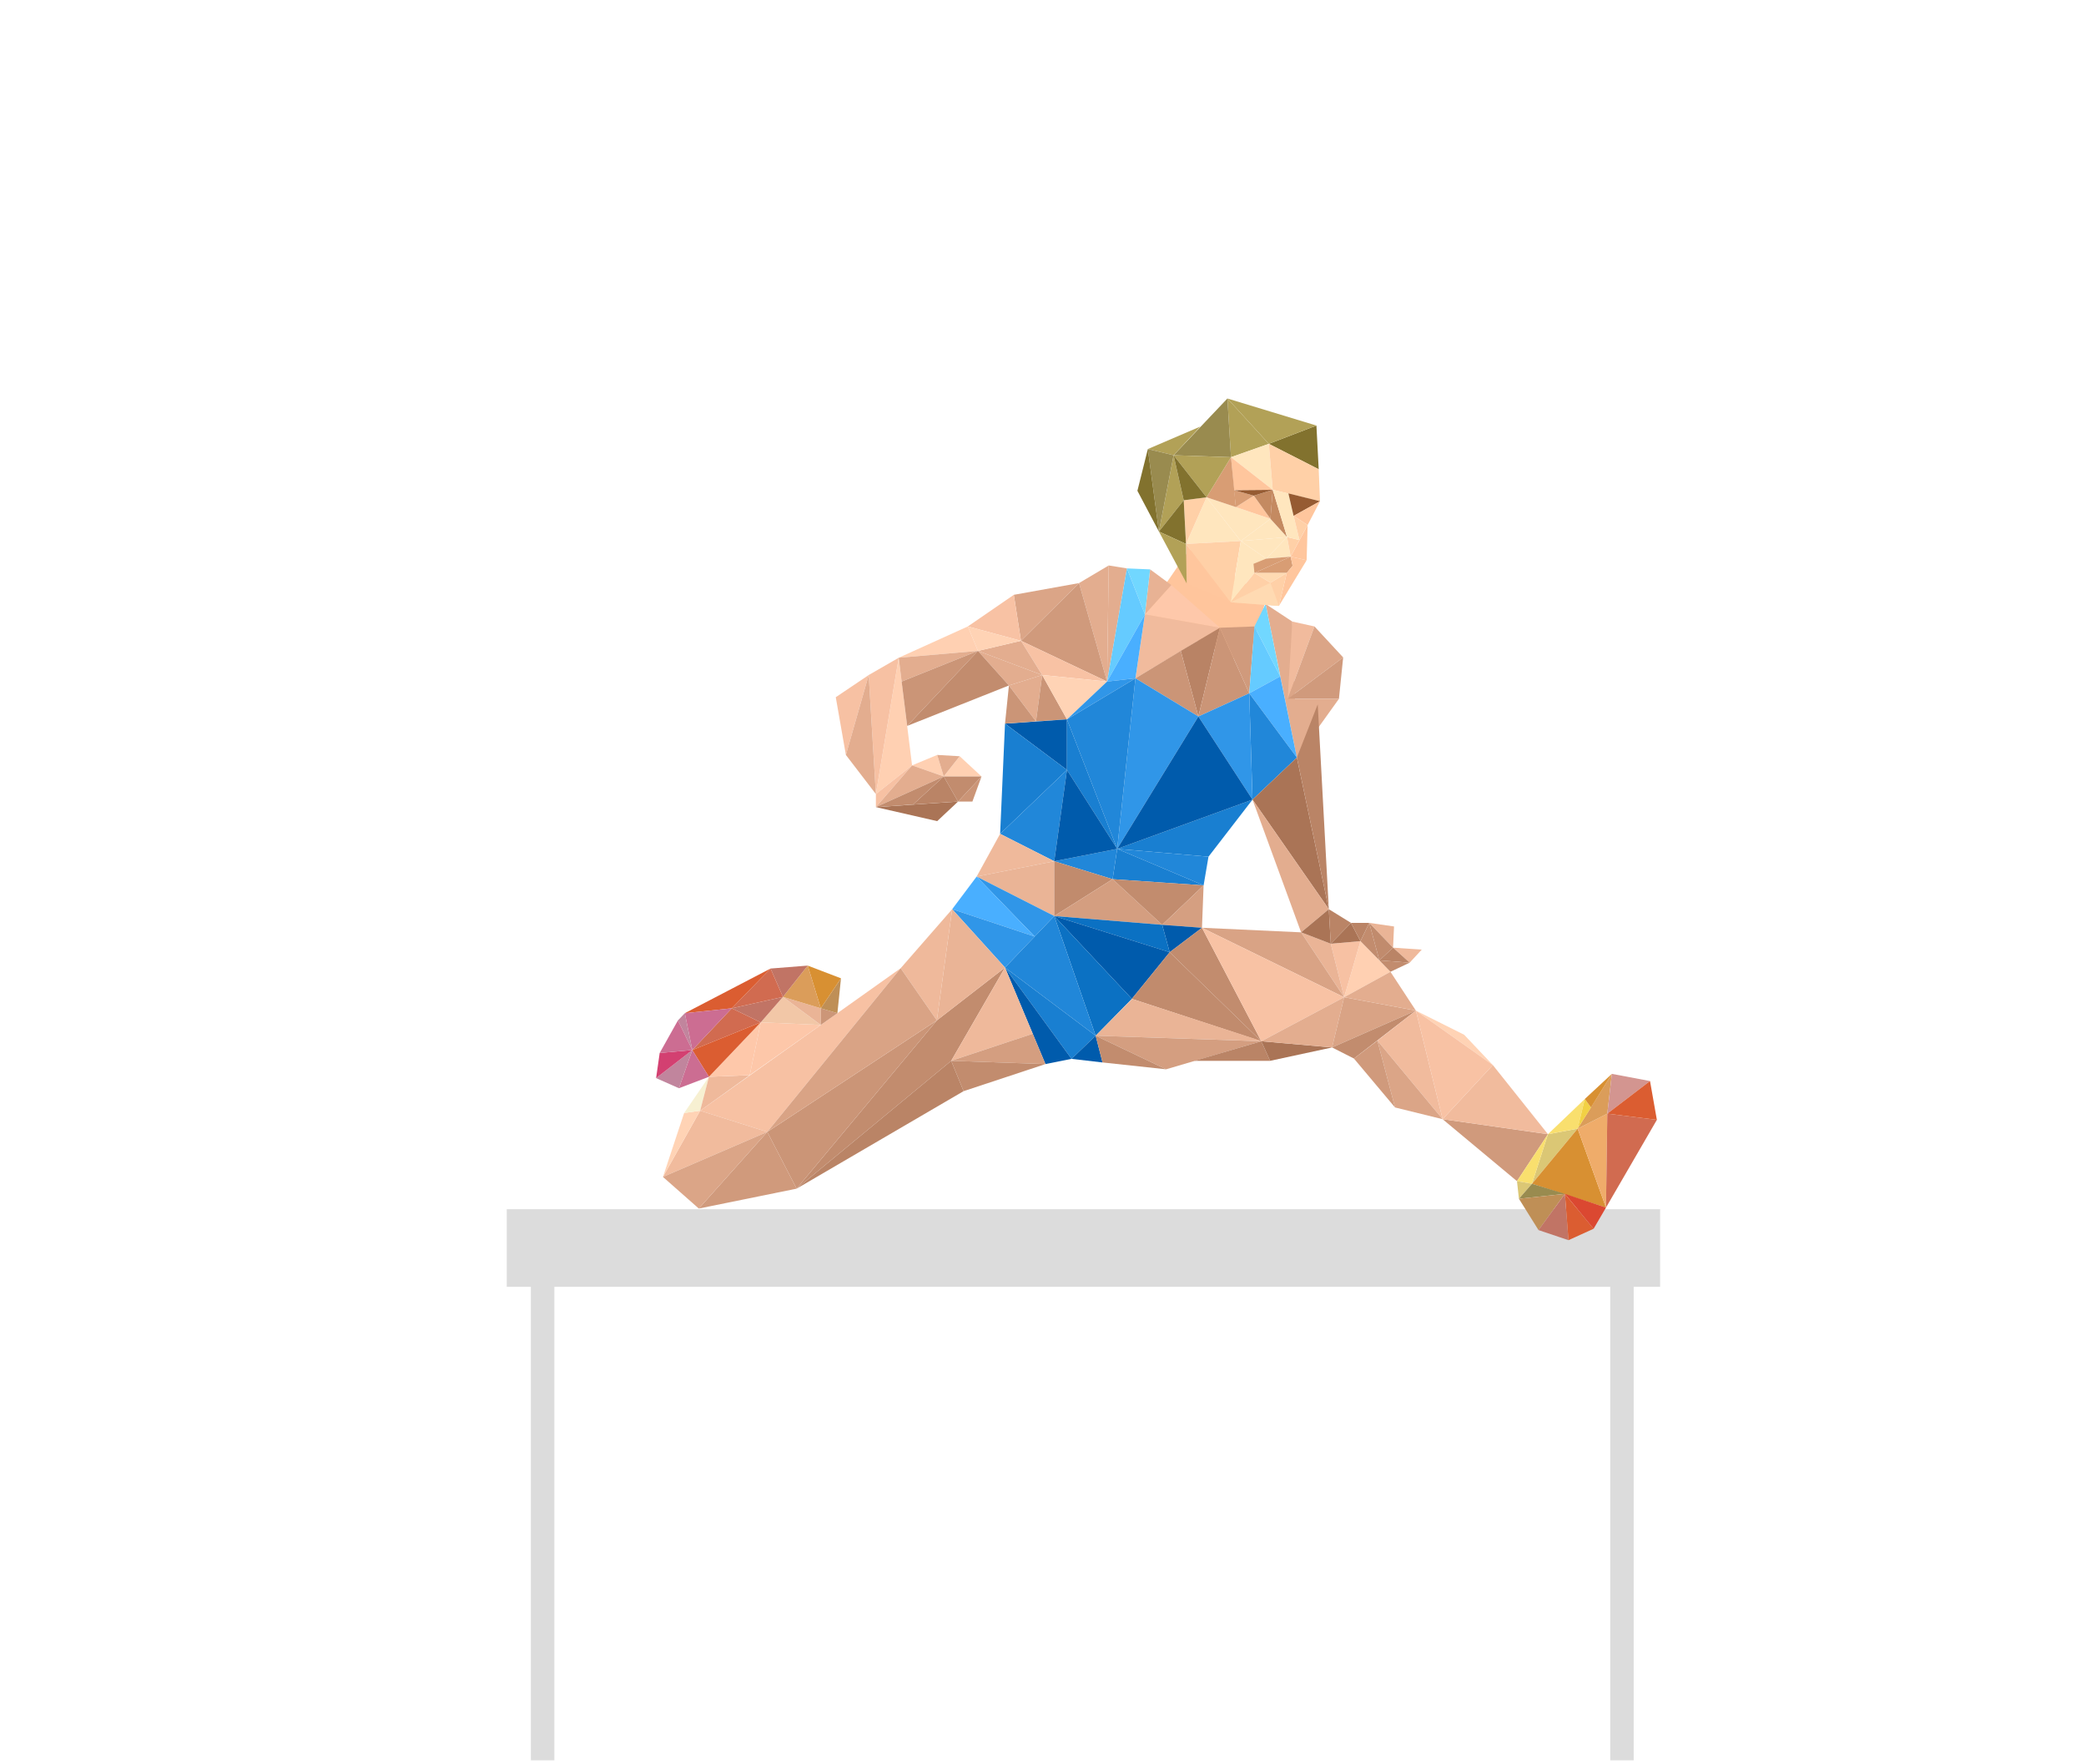
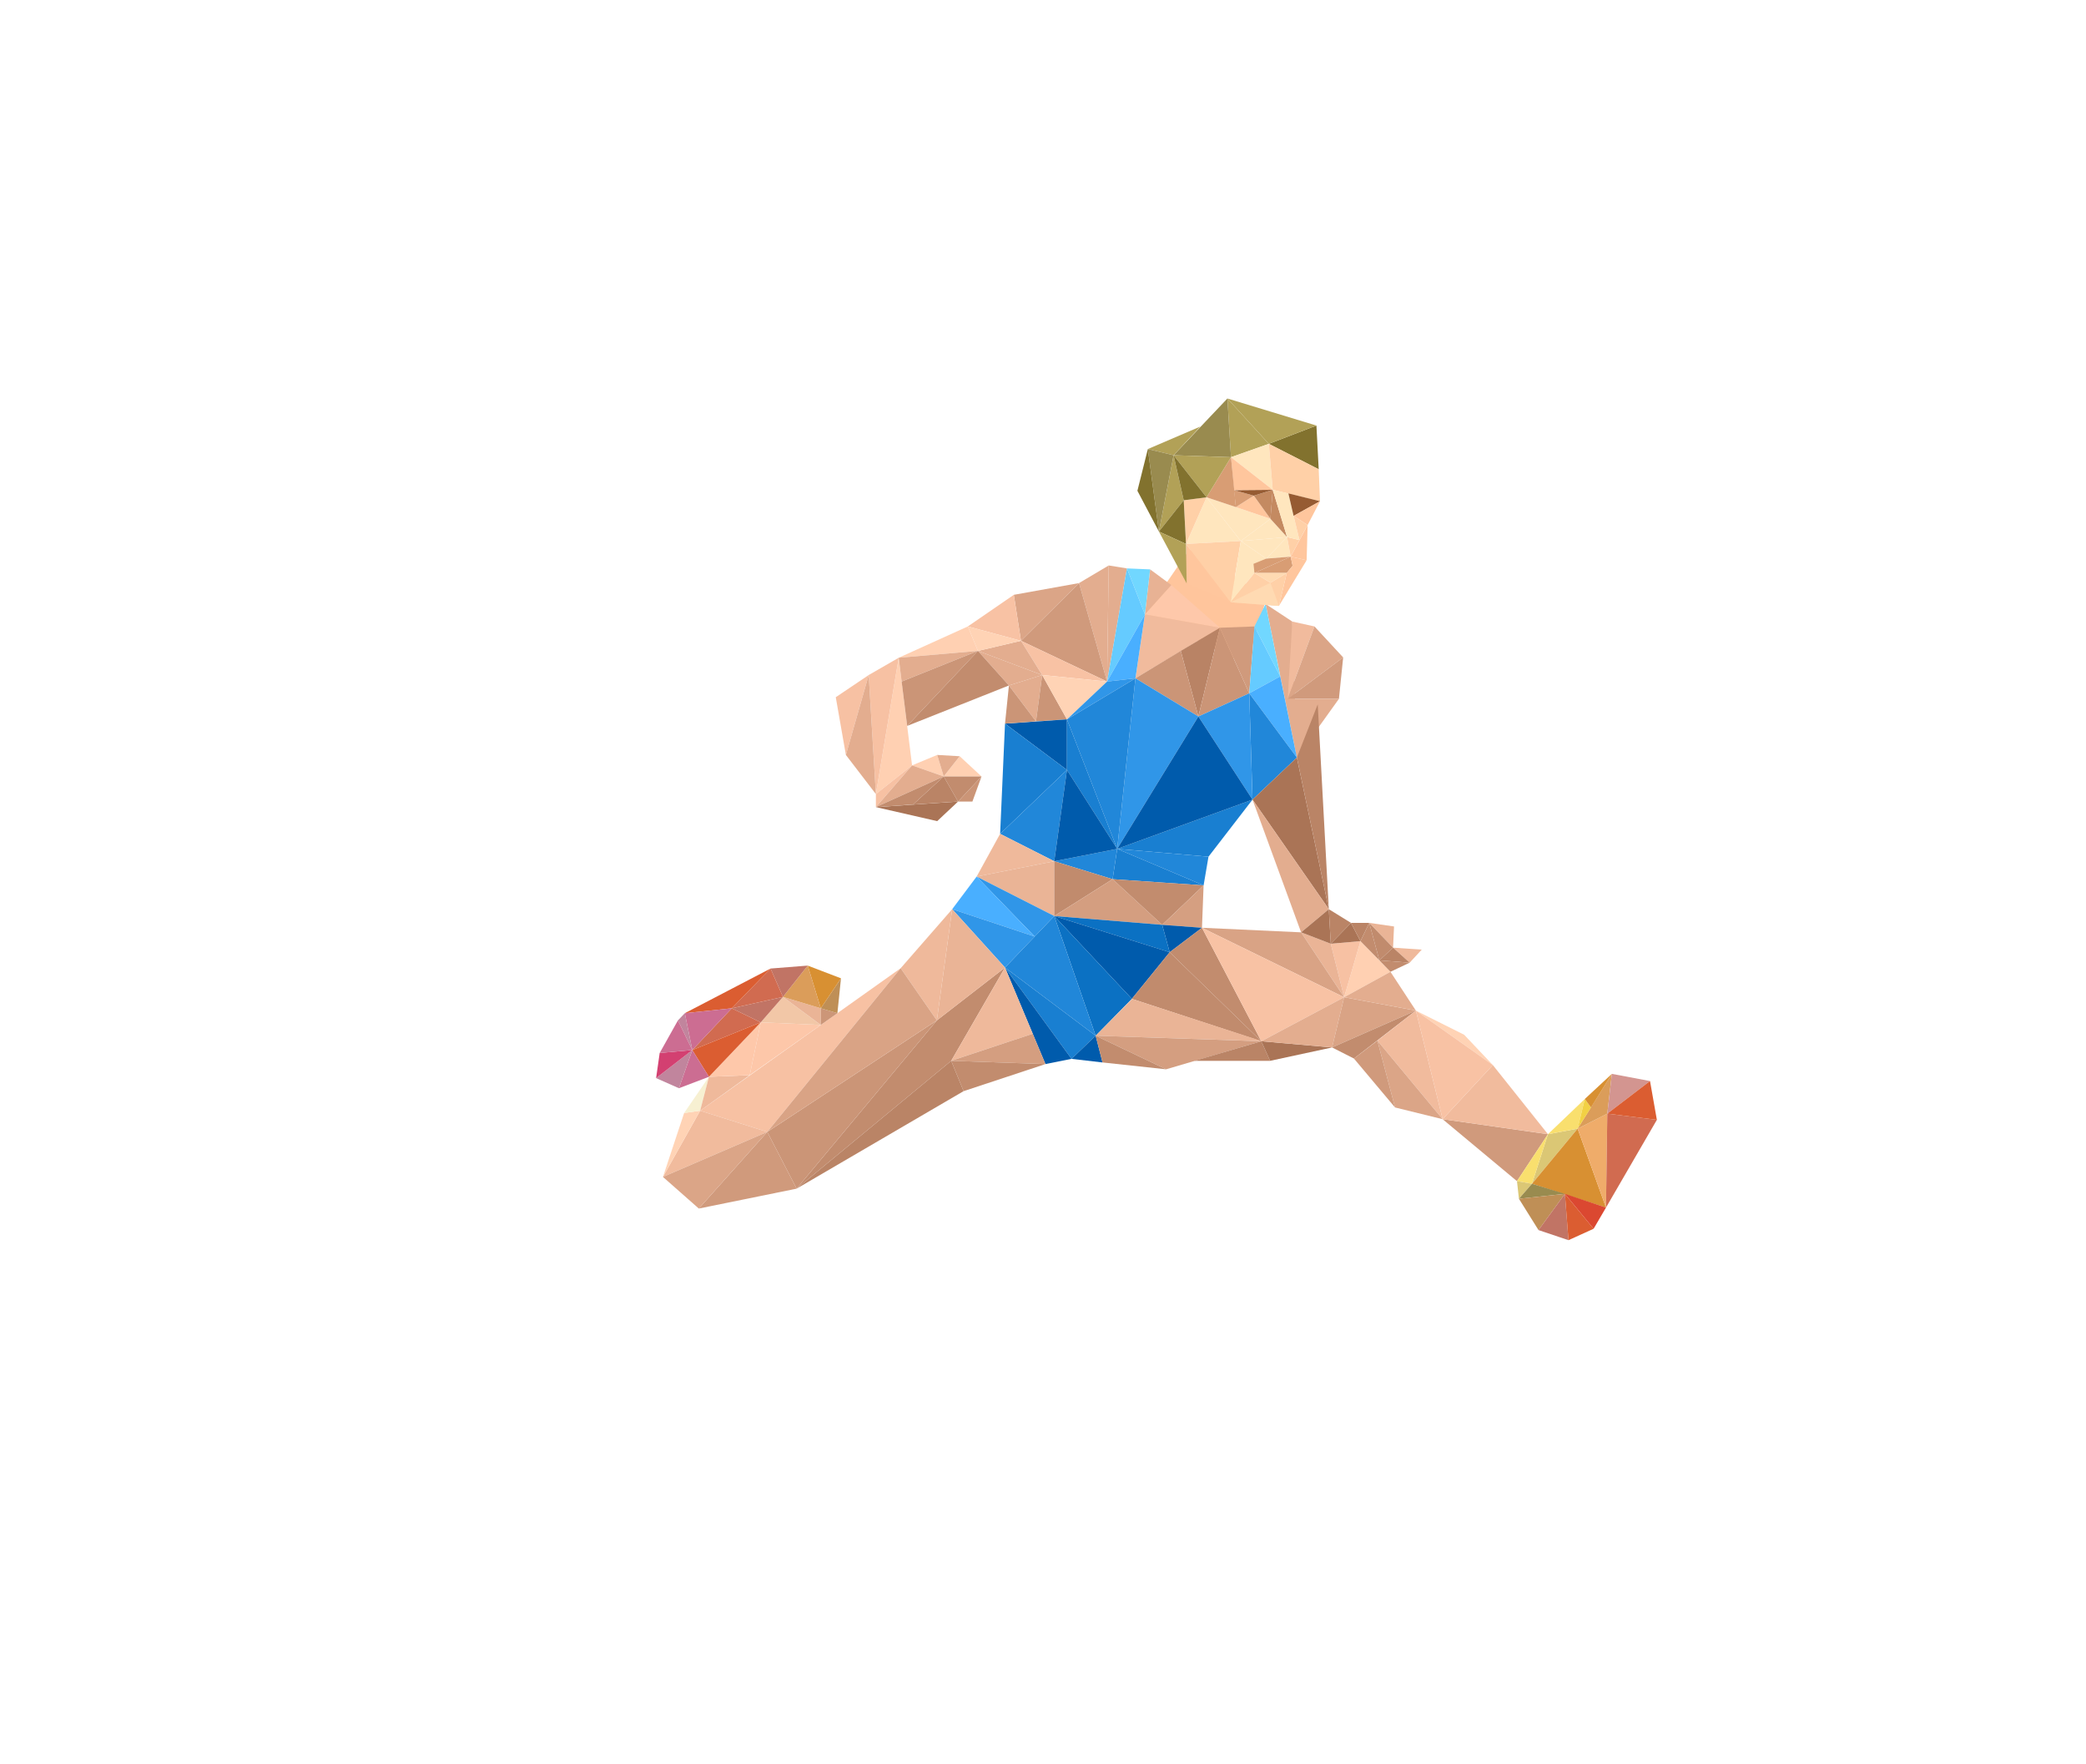
<svg xmlns="http://www.w3.org/2000/svg" version="1.1" x="0px" y="0px" viewBox="0 0 639.7 540.8" style="enable-background:new 0 0 639.7 540.8;" xml:space="preserve">
  <style type="text/css">
	.st0{fill:#FFC59C;}
	.st1{fill:#DCDCDC;}
	.st2{fill:#FEC8AA;}
	.st3{fill:#E8B294;}
	.st4{fill:#D09A7C;}
	.st5{fill:#F1BB9D;}
	.st6{fill:#B98365;}
	.st7{fill:#CB9577;}
	.st8{fill:#E3AD8F;}
	.st9{fill:#DBA587;}
	.st10{fill:#F8C2A4;}
	.st11{fill:#FFD3B5;}
	.st12{fill:#FFD0B2;}
	.st13{fill:#F7C1A3;}
	.st14{fill:#C28C6E;}
	.st15{fill:#005BAC;}
	.st16{fill:#71D7FF;}
	.st17{fill:#65CBFF;}
	.st18{fill:#49AFFF;}
	.st19{fill:#3096E8;}
	.st20{fill:#197FD1;}
	.st21{fill:#2187D9;}
	.st22{fill:#AA7456;}
	.st23{fill:#BA8466;}
	.st24{fill:#EFB99B;}
	.st25{fill:#EAB496;}
	.st26{fill:#C18B6D;}
	.st27{fill:#D49E80;}
	.st28{fill:#D59F81;}
	.st29{fill:#D9A385;}
	.st30{fill:#0B71C3;}
	.st31{fill:#DBC775;}
	.st32{fill:#F9DF6E;}
	.st33{fill:#D89032;}
	.st34{fill:#EFAC6A;}
	.st35{fill:#DB9D5A;}
	.st36{fill:#D39590;}
	.st37{fill:#F2D144;}
	.st38{fill:#998B4F;}
	.st39{fill:#BF8F56;}
	.st40{fill:#C17465;}
	.st41{fill:#DB5D31;}
	.st42{fill:#DB4831;}
	.st43{fill:#D16B50;}
	.st44{fill:#F7F0D2;}
	.st45{fill:#FDC7A9;}
	.st46{fill:#F2C7A7;}
	.st47{fill:#CC9678;}
	.st48{fill:#CC6D92;}
	.st49{fill:#C1859D;}
	.st50{fill:#D34071;}
	.st51{fill:#FFC69D;}
	.st52{fill:#82722E;}
	.st53{fill:#B2A157;}
	.st54{fill:#FFE6BE;}
	.st55{fill:#FFD0A7;}
	.st56{fill:#D89D74;}
	.st57{fill:#FFDAB2;}
	.st58{fill:#C48A61;}
	.st59{fill:#965B32;}
	.st60{fill:#E8E5D9;}
	.st61{fill:#F7FFEF;}
	.st62{fill:#BF8F56;stroke:#000000;stroke-width:0.2;stroke-miterlimit:10;}
	.st63{fill:#F4DBCB;}
	.st64{fill:none;}
	.st65{fill:#976DA0;}
	.st66{fill:#D3A9BC;}
	.st67{fill:#D5B92A;}
	.st68{fill:#CEE0A4;}
	.st69{fill:#EFBB8E;}
	.st70{fill:#FFA53A;}
	.st71{fill:#FFB145;}
	.st72{fill:#FF8015;}
	.st73{fill:#FF9025;}
	.st74{fill:#FF891E;}
	.st75{fill:#FF7005;}
	.st76{fill:#CC6D6C;}
	.st77{fill:#F55900;}
	.st78{fill:#FC6100;}
	.st79{fill:#CE987A;}
	.st80{fill:#DAA486;}
	.st81{fill:#996345;}
	.st82{opacity:0.2;fill:#B55E00;}
	.st83{fill:#C9B0D1;}
	.st84{fill:#FFCEB0;}
	.st85{fill:#BF896B;}
	.st86{fill:#DCA688;}
	.st87{fill:#BD8769;}
	.st88{fill:#D6A082;}
	.st89{fill:#A3A3E5;}
	.st90{fill:#606096;}
	.st91{fill:#F0BA9C;}
	.st92{fill:#BE886A;}
	.st93{fill:#DFA98B;}
	.st94{fill:#FFCFB1;}
	.st95{fill:#F4BEA0;}
	.st96{fill:#DDA789;}
	.st97{fill:#6A6ACE;}
	.st98{fill:#86ECFF;}
	.st99{fill:#67CDFF;}
	.st100{fill:#A4FFFF;}
	.st101{fill:#73D9FF;}
	.st102{fill:#FFDBF3;}
</style>
  <g id="RIGHT_FOOT">
</g>
  <g id="RIGHT_LEG_CALF">
</g>
  <g id="RIGHT_LEG_THIGH">
    <g>
      <polygon class="st0" points="388.5,183 382.3,203.8 351.1,188.4 364.8,168.4   " />
-       <polygon class="st1" points="155.4,370.8 509.1,370.8 509.1,394.6 501,394.6 501,539.8 493.8,539.8 493.8,394.6 170,394.6     170,539.8 162.8,539.8 162.8,394.6 155.4,394.6   " />
      <g>
        <polygon class="st2" points="359.2,179.4 351.1,188.4 374.1,192.5    " />
        <polygon class="st3" points="352.7,174.6 351.1,188.4 359.2,179.4    " />
        <polygon class="st4" points="374.1,192.5 383.1,212.6 384.7,192.1    " />
        <polygon class="st5" points="374.1,192.5 348.2,208 351.1,188.4    " />
        <polygon class="st6" points="374.1,192.5 367.5,219.7 362.1,199.6    " />
        <polygon class="st7" points="374.1,192.5 367.5,219.7 383.1,212.6    " />
        <polygon class="st7" points="362.1,199.6 348.2,208 367.5,219.7    " />
        <polygon class="st8" points="388.1,185.2 397.7,232.3 396.3,190.6    " />
        <polygon class="st5" points="396.3,190.6 403.1,192.1 394.9,214.3    " />
        <polygon class="st9" points="403.1,192.1 411.9,201.6 394.9,214.3    " />
        <polygon class="st4" points="411.9,201.6 410.6,214.3 394.9,214.3    " />
        <polygon class="st8" points="394.9,214.3 397.7,232.3 410.6,214.3    " />
        <polygon class="st8" points="345.6,174.3 340,173.4 339.5,209    " />
        <polygon class="st8" points="340,173.4 330.9,178.8 339.5,209    " />
        <polygon class="st4" points="330.9,178.8 313.1,196.5 339.5,209    " />
        <polygon class="st10" points="313.1,196.5 319.6,207 339.5,209    " />
        <polygon class="st9" points="330.9,178.8 310.9,182.4 313.1,196.5    " />
        <polygon class="st8" points="313.1,196.5 299.9,199.6 319.6,207    " />
        <polygon class="st10" points="310.9,182.4 296.8,192.1 313.1,196.5    " />
        <polygon class="st11" points="296.8,192.1 299.9,199.6 313.1,196.5    " />
        <polygon class="st8" points="299.9,199.6 309.4,210.2 319.6,207    " />
        <polygon class="st8" points="319.6,207 317.7,221.2 309.4,210.2    " />
        <polygon class="st7" points="319.6,207 327.2,220.6 317.7,221.2    " />
        <polygon class="st11" points="319.6,207 339.5,209 327.2,220.6    " />
        <polygon class="st12" points="296.8,192.1 275.6,201.7 299.9,199.6    " />
        <polygon class="st12" points="275.6,201.7 279.7,234.7 268.6,243.5    " />
        <polygon class="st13" points="275.6,201.7 266.4,207 268.6,243.5    " />
        <polygon class="st13" points="266.4,207 259.4,231.5 256.3,213.8    " />
        <polygon class="st8" points="266.4,207 259.4,231.5 268.6,243.5    " />
        <polygon class="st8" points="275.6,201.7 299.9,199.6 276.5,209    " />
        <polygon class="st7" points="299.9,199.6 278.2,222.6 276.5,209    " />
        <polygon class="st14" points="299.9,199.6 309.4,210.2 278.2,222.6    " />
        <polygon class="st15" points="327.2,220.6 308.2,221.9 327.2,236.1    " />
        <polygon class="st7" points="309.4,210.2 308.2,221.9 317.7,221.2    " />
        <polygon class="st16" points="388.1,185.2 384.7,192.1 392.6,207.4    " />
        <polygon class="st17" points="384.7,192.1 383.1,212.6 392.6,207.4    " />
        <polygon class="st18" points="383.1,212.6 397.7,232.3 392.6,207.4    " />
        <polygon class="st16" points="352.7,174.6 345.6,174.3 351.1,188.4    " />
        <polygon class="st17" points="345.6,174.3 339.5,209 351.1,188.4    " />
        <polygon class="st18" points="351.1,188.4 348.2,208 339.5,209    " />
        <polygon class="st19" points="339.5,209 327.2,220.6 348.2,208    " />
        <polygon class="st20" points="327.2,236.1 306.7,255.7 308.2,221.9    " />
        <polygon class="st21" points="327.2,236.1 323.3,264.1 306.7,255.7    " />
        <polygon class="st21" points="383.1,212.6 384.1,245.2 397.7,232.3    " />
        <polygon class="st19" points="383.1,212.6 367.5,219.7 384.1,245.2    " />
        <polygon class="st19" points="367.5,219.7 342.6,260.3 348.2,208    " />
        <polygon class="st21" points="348.2,208 327.2,220.6 342.6,260.3    " />
        <polygon class="st20" points="327.2,220.6 327.2,236.1 342.6,260.3    " />
        <polygon class="st20" points="384.1,245.2 370.6,262.7 342.6,260.3    " />
        <polygon class="st21" points="370.6,262.7 369.1,271.5 342.6,260.3    " />
        <polygon class="st20" points="342.6,260.3 341.2,269.6 369.1,271.5    " />
        <polygon class="st21" points="342.6,260.3 323.3,264.1 341.2,269.6    " />
        <polygon class="st15" points="327.2,236.1 342.6,260.3 323.3,264.1    " />
        <polygon class="st15" points="367.5,219.7 342.6,260.3 384.1,245.2    " />
        <polygon class="st22" points="397.7,232.3 407.5,278.8 384.1,245.2    " />
        <polygon class="st23" points="404.1,216 397.7,232.3 407.5,278.8    " />
        <polygon class="st8" points="384.1,245.2 399,285.9 407.5,278.8    " />
        <polygon class="st12" points="279.7,234.7 289.4,238.1 287.4,231.5    " />
        <polygon class="st12" points="289.4,238.1 294.3,231.9 301,238.1    " />
        <polygon class="st13" points="279.7,234.7 268.6,247.5 268.6,243.5    " />
        <polygon class="st8" points="279.7,234.7 289.4,238.1 268.6,247.5    " />
        <polygon class="st8" points="287.4,231.5 294.3,231.9 289.4,238.1    " />
        <polygon class="st14" points="289.4,238.1 293.8,245.8 301,238.1    " />
        <polygon class="st22" points="293.8,245.8 287.4,251.8 268.6,247.5    " />
        <polygon class="st23" points="289.4,238.1 280,246.7 293.8,245.8    " />
        <polygon class="st14" points="289.4,238.1 268.6,247.5 280,246.7    " />
        <polygon class="st7" points="301,238.1 298.2,245.8 293.8,245.8    " />
        <polygon class="st24" points="306.7,255.7 299.5,268.8 323.3,264.1    " />
        <polygon class="st25" points="323.3,264.1 323.3,280.9 299.5,268.8    " />
        <polygon class="st26" points="323.3,264.1 341.2,269.6 323.3,280.9    " />
        <polygon class="st27" points="341.2,269.6 356.4,283.6 323.3,280.9    " />
        <polygon class="st14" points="341.2,269.6 369.1,271.5 356.4,283.6    " />
        <polygon class="st28" points="369.1,271.5 368.6,284.5 356.4,283.6    " />
        <polygon class="st25" points="419.9,283 427.2,290.6 427.5,284.1    " />
        <polygon class="st24" points="427.2,290.6 432.3,295.2 436,291.2    " />
        <polygon class="st12" points="417.2,288.6 426.4,298 412.2,305.8    " />
        <polygon class="st13" points="417.2,288.6 408.1,289.4 412.2,305.8    " />
        <polygon class="st25" points="408.1,289.4 399,285.9 412.2,305.8    " />
        <polygon class="st29" points="399,285.9 368.6,284.5 412.2,305.8    " />
        <polygon class="st22" points="407.5,278.8 408.1,289.4 399,285.9    " />
        <polygon class="st23" points="407.5,278.8 414.3,283 408.1,289.4    " />
        <polygon class="st22" points="414.3,283 417.2,288.6 408.1,289.4    " />
        <polygon class="st23" points="414.3,283 419.9,283 417.2,288.6    " />
        <polygon class="st26" points="419.9,283 423,294.5 427.2,290.6    " />
        <polygon class="st23" points="427.2,290.6 423,294.5 432.3,295.2    " />
        <polygon class="st14" points="419.9,283 417.2,288.6 423,294.5    " />
        <polygon class="st14" points="432.3,295.2 426.4,298 423,294.5    " />
        <polygon class="st15" points="368.6,284.5 358.7,292 356.4,283.6    " />
        <polygon class="st30" points="356.4,283.6 323.3,280.9 358.7,292    " />
        <polygon class="st15" points="323.3,280.9 347.1,306.3 358.7,292    " />
        <polygon class="st30" points="323.3,280.9 336,317.6 347.1,306.3    " />
        <polygon class="st21" points="323.3,280.9 308.2,296.7 336,317.6    " />
        <polygon class="st20" points="336,317.6 328.6,324.7 308.2,296.7    " />
        <polygon class="st15" points="308.2,296.7 320.6,326.3 328.6,324.7    " />
        <polygon class="st15" points="336,317.6 328.6,324.7 338.1,325.8    " />
        <polygon class="st19" points="323.3,280.9 299.5,268.8 317.3,287.2    " />
        <polygon class="st18" points="299.5,268.8 292,278.8 317.3,287.2    " />
        <polygon class="st19" points="292,278.8 308.2,296.7 317.3,287.2    " />
        <polygon class="st14" points="368.6,284.5 386.8,319.3 358.7,292    " />
        <polygon class="st26" points="358.7,292 347.1,306.3 386.8,319.3    " />
        <polyline class="st25" points="347.1,306.3 346.9,306.6 336,317.6 387.1,319.3    " />
        <polygon class="st27" points="386.8,319.3 357.6,327.9 336,317.6    " />
        <polygon class="st10" points="386.8,319.3 412.2,305.8 368.6,284.5    " />
        <polygon class="st14" points="336,317.6 338.1,325.8 357.6,327.9    " />
        <polygon class="st23" points="386.8,319.3 389.5,325.3 366.3,325.3    " />
        <polygon class="st22" points="386.8,319.3 408.5,321.2 389.5,325.3    " />
        <polygon class="st8" points="412.2,305.8 408.5,321.2 386.8,319.3    " />
        <polygon class="st29" points="412.2,305.8 434.2,309.9 408.5,321.2    " />
        <polygon class="st8" points="426.4,298 434.2,309.9 412.2,305.8    " />
        <polygon class="st14" points="434.2,309.9 415.2,324.6 408.5,321.2    " />
        <polygon class="st5" points="434.2,309.9 442.4,343.2 422.4,319.1    " />
        <polygon class="st9" points="422.4,319.1 427.8,339.6 442.4,343.2    " />
        <polygon class="st4" points="422.4,319.1 415.2,324.6 427.8,339.6    " />
        <polygon class="st4" points="442.4,343.2 474.7,347.8 465.2,362.2    " />
        <polygon class="st5" points="442.4,343.2 457.8,326.6 474.7,347.8    " />
        <polygon class="st11" points="457.8,326.6 449,317.3 434.2,309.9    " />
        <polygon class="st10" points="434.2,309.9 442.4,343.2 457.8,326.6    " />
        <polygon class="st31" points="474.7,347.8 483.8,346.1 469.8,363    " />
        <polygon class="st32" points="474.7,347.8 486,337 483.8,346.1    " />
        <polygon class="st32" points="474.7,347.8 465.2,362.2 469.8,363    " />
        <polygon class="st33" points="469.8,363 492.5,370.3 483.8,346.1    " />
        <polygon class="st31" points="469.8,363 465.8,367.6 465.2,362.2    " />
        <polygon class="st34" points="483.8,346.1 492.9,341.5 492.5,370.3    " />
        <polygon class="st35" points="492.9,341.5 494.3,329.3 483.8,346.1    " />
        <polygon class="st36" points="494.3,329.3 506,331.5 492.9,341.5    " />
        <polygon class="st37" points="483.8,346.1 487.9,339.6 486,337    " />
        <polygon class="st33" points="486,337 494.3,329.3 487.9,339.6    " />
        <polygon class="st38" points="479.9,366.1 465.8,367.6 469.8,363    " />
        <polygon class="st39" points="479.9,366.1 471.8,377.2 465.8,367.6    " />
        <polygon class="st40" points="479.9,366.1 481,380.3 471.8,377.2    " />
        <polygon class="st41" points="479.9,366.1 488.7,376.8 481,380.3    " />
        <polygon class="st42" points="479.9,366.1 492.5,370.3 488.7,376.8    " />
        <polygon class="st43" points="492.9,341.5 508.1,343.4 492.5,370.3    " />
        <polygon class="st41" points="492.9,341.5 506,331.5 508.1,343.4    " />
        <polygon class="st14" points="308.2,296.7 287.3,312.9 244.3,364.5 291.7,325.3    " />
        <polygon class="st24" points="308.2,296.7 316.7,317 291.7,325.3    " />
        <polygon class="st27" points="291.7,325.3 320.6,326.3 316.7,317    " />
        <polygon class="st14" points="291.7,325.3 295.5,334.6 320.6,326.3    " />
        <polygon class="st25" points="292,278.8 287.3,312.9 308.2,296.7    " />
        <polygon class="st24" points="292,278.8 276.2,296.9 287.3,312.9    " />
        <polygon class="st23" points="291.7,325.3 244.3,364.5 295.5,334.6    " />
        <polygon class="st13" points="276.2,296.9 235.3,347.1 214.7,340.6    " />
        <polygon class="st7" points="287.3,312.9 235.3,347.1 244.3,364.5    " />
        <polygon class="st29" points="276.2,296.9 235.3,347.1 287.3,312.9    " />
        <polygon class="st4" points="235.3,347.1 214.3,370.6 244.3,364.5    " />
        <polygon class="st5" points="235.3,347.1 203.3,360.9 214.7,340.6    " />
        <polygon class="st9" points="235.3,347.1 214.3,370.6 203.3,360.9    " />
        <polygon class="st11" points="214.7,340.6 209.8,341.3 203.3,360.9    " />
        <polygon class="st44" points="214.7,340.6 217.4,330.2 209.8,341.3    " />
        <polygon class="st24" points="217.4,330.2 229.9,329.7 214.7,340.6    " />
        <polygon class="st2" points="229.9,329.7 233.3,313.5 217.4,330.2    " />
        <polygon class="st45" points="233.3,313.5 251.7,314.3 229.9,329.7    " />
        <polygon class="st46" points="251.7,314.3 240.1,305.7 233.3,313.5    " />
        <polygon class="st25" points="251.7,314.3 251.7,309.2 240.1,305.7    " />
        <polygon class="st47" points="251.7,309.2 256.8,310.7 251.7,314.3    " />
        <polygon class="st39" points="251.7,309.2 257.9,300 256.8,310.7    " />
        <polygon class="st33" points="251.7,309.2 247.7,296.1 257.9,300    " />
        <polygon class="st35" points="247.7,296.1 240.1,305.7 251.7,309.2    " />
        <polygon class="st40" points="247.7,296.1 236.3,297 240.1,305.7    " />
        <polygon class="st40" points="240.1,305.7 224.4,309.2 233.3,313.5    " />
        <polygon class="st43" points="236.3,297 224.4,309.2 240.1,305.7    " />
        <polygon class="st43" points="224.4,309.2 212.3,322 233.3,313.5    " />
        <polygon class="st41" points="236.3,297 210,310.7 224.4,309.2    " />
        <polygon class="st41" points="212.3,322 217.4,330.2 233.3,313.5    " />
        <polygon class="st48" points="210,310.7 212.3,322 224.4,309.2    " />
        <polygon class="st48" points="212.3,322 208.2,333.7 217.4,330.2    " />
        <polygon class="st49" points="212.3,322 201.2,330.6 208.2,333.7    " />
        <polygon class="st49" points="212.3,322 207.9,312.9 210,310.7    " />
        <polygon class="st50" points="212.3,322 202.3,322.9 201.2,330.6    " />
        <polygon class="st48" points="212.3,322 207.9,312.9 202.3,322.9    " />
      </g>
      <g>
        <polygon class="st51" points="378,184.8 363.7,166.8 363.9,178.9    " />
        <polygon class="st52" points="389.1,136.1 404.4,143.9 403.7,130.5    " />
        <polygon class="st53" points="389.1,136.1 376.4,122.2 403.7,130.5    " />
        <polygon class="st53" points="389.1,136.1 377.5,140.2 376.4,122.2    " />
        <polygon class="st38" points="376.4,122.2 359.9,139.6 377.5,140.2    " />
        <polygon class="st54" points="363.7,166.8 370,152.5 380.5,165.9    " />
        <polygon class="st55" points="363.7,166.8 377.4,184.7 380.5,165.9    " />
        <polygon class="st55" points="363.7,166.8 363,153.4 370,152.5    " />
        <polygon class="st54" points="380.5,165.9 389.6,159.1 379,155.5 370,152.5    " />
        <polygon class="st51" points="389.6,159.1 384.5,152 379,155.5    " />
        <polygon class="st56" points="378.4,150.3 384.5,152 379,155.5    " />
        <polygon class="st54" points="389.6,159.1 394.7,164.7 380.5,165.9    " />
        <polygon class="st54" points="394.7,164.7 395.8,170.7 388.3,171.3    " />
        <polygon class="st54" points="394.7,164.7 380.5,165.9 388.3,171.3    " />
        <polygon class="st54" points="388.3,171.3 384.7,175.7 377.4,184.7 380.5,165.9    " />
        <polygon class="st56" points="384.7,175.7 395.8,170.7 388.3,171.3 384.4,172.9    " />
        <polygon class="st56" points="395.8,170.7 384.7,175.7 394.6,175.7 396.4,173.5    " />
        <polygon class="st57" points="389.6,178.7 384.7,175.7 394.6,175.7    " />
        <polygon class="st51" points="400.7,171.8 395.8,170.7 396.4,173.5 394.6,175.7 392.2,185.8    " />
        <polygon class="st55" points="377.4,184.7 384.7,175.7 389.6,178.7 394.6,175.7 392.2,185.8    " />
        <polygon class="st58" points="389.6,159.1 390.3,150.2 384.5,152    " />
        <polygon class="st55" points="395.8,170.7 398.5,165.6 394.7,164.7    " />
        <polygon class="st58" points="390.3,150.2 394.7,164.7 389.6,159.1    " />
        <polygon class="st59" points="390.3,150.2 378.4,150.3 384.5,152    " />
        <polygon class="st54" points="390.3,150.2 389.1,136.1 377.5,140.2    " />
        <polygon class="st51" points="378.4,150.3 377.5,140.2 390.3,150.2    " />
        <polygon class="st56" points="370,152.5 377.5,140.2 379,155.5    " />
        <polygon class="st53" points="359.9,139.6 377.5,140.2 370,152.5    " />
        <polygon class="st53" points="359.9,139.6 355.4,163 363,153.4    " />
        <polygon class="st52" points="359.9,139.6 363,153.4 370,152.5    " />
        <polygon class="st52" points="355.4,163 363.7,166.8 363,153.4    " />
        <polygon class="st55" points="390.3,150.2 404.8,153.7 404.4,143.9 389.1,136.1    " />
        <polygon class="st54" points="390.3,150.2 394.7,164.7 398.5,165.6 396.7,158.2 395.1,151.3    " />
        <polygon class="st59" points="395.1,151.3 404.8,153.7 396.7,158.2    " />
        <polygon class="st51" points="396.7,158.2 401,161 404.8,153.7    " />
        <polygon class="st51" points="400.7,171.8 401,161 395.8,170.7    " />
        <polygon class="st55" points="398.5,165.6 401,161 396.7,158.2    " />
        <polygon class="st53" points="355.4,163 363.9,178.9 363.7,166.8    " />
        <polygon class="st53" points="359.9,139.6 368.1,130.8 352,137.7    " />
        <polygon class="st38" points="359.9,139.6 355.4,163 352,137.7    " />
        <polygon class="st52" points="348.8,150.5 355.4,163 352,137.7    " />
        <polygon class="st57" points="389.6,178.7 377.4,184.7 392.2,185.8    " />
      </g>
    </g>
  </g>
  <g id="RIGHT_HAND">
</g>
  <g id="RIGHT_ARM">
</g>
  <g id="LEFT_FOOT_1_">
</g>
  <g id="LEFT_LEG_CALF">
</g>
  <g id="LEFT_LEG_THIGH">
    <g id="LEFT_FOOT">
	</g>
  </g>
  <g id="TORSO">
</g>
  <g id="LEFT_HAND">
</g>
  <g id="LEFT_ARM">
</g>
  <g id="pencil">
</g>
</svg>
